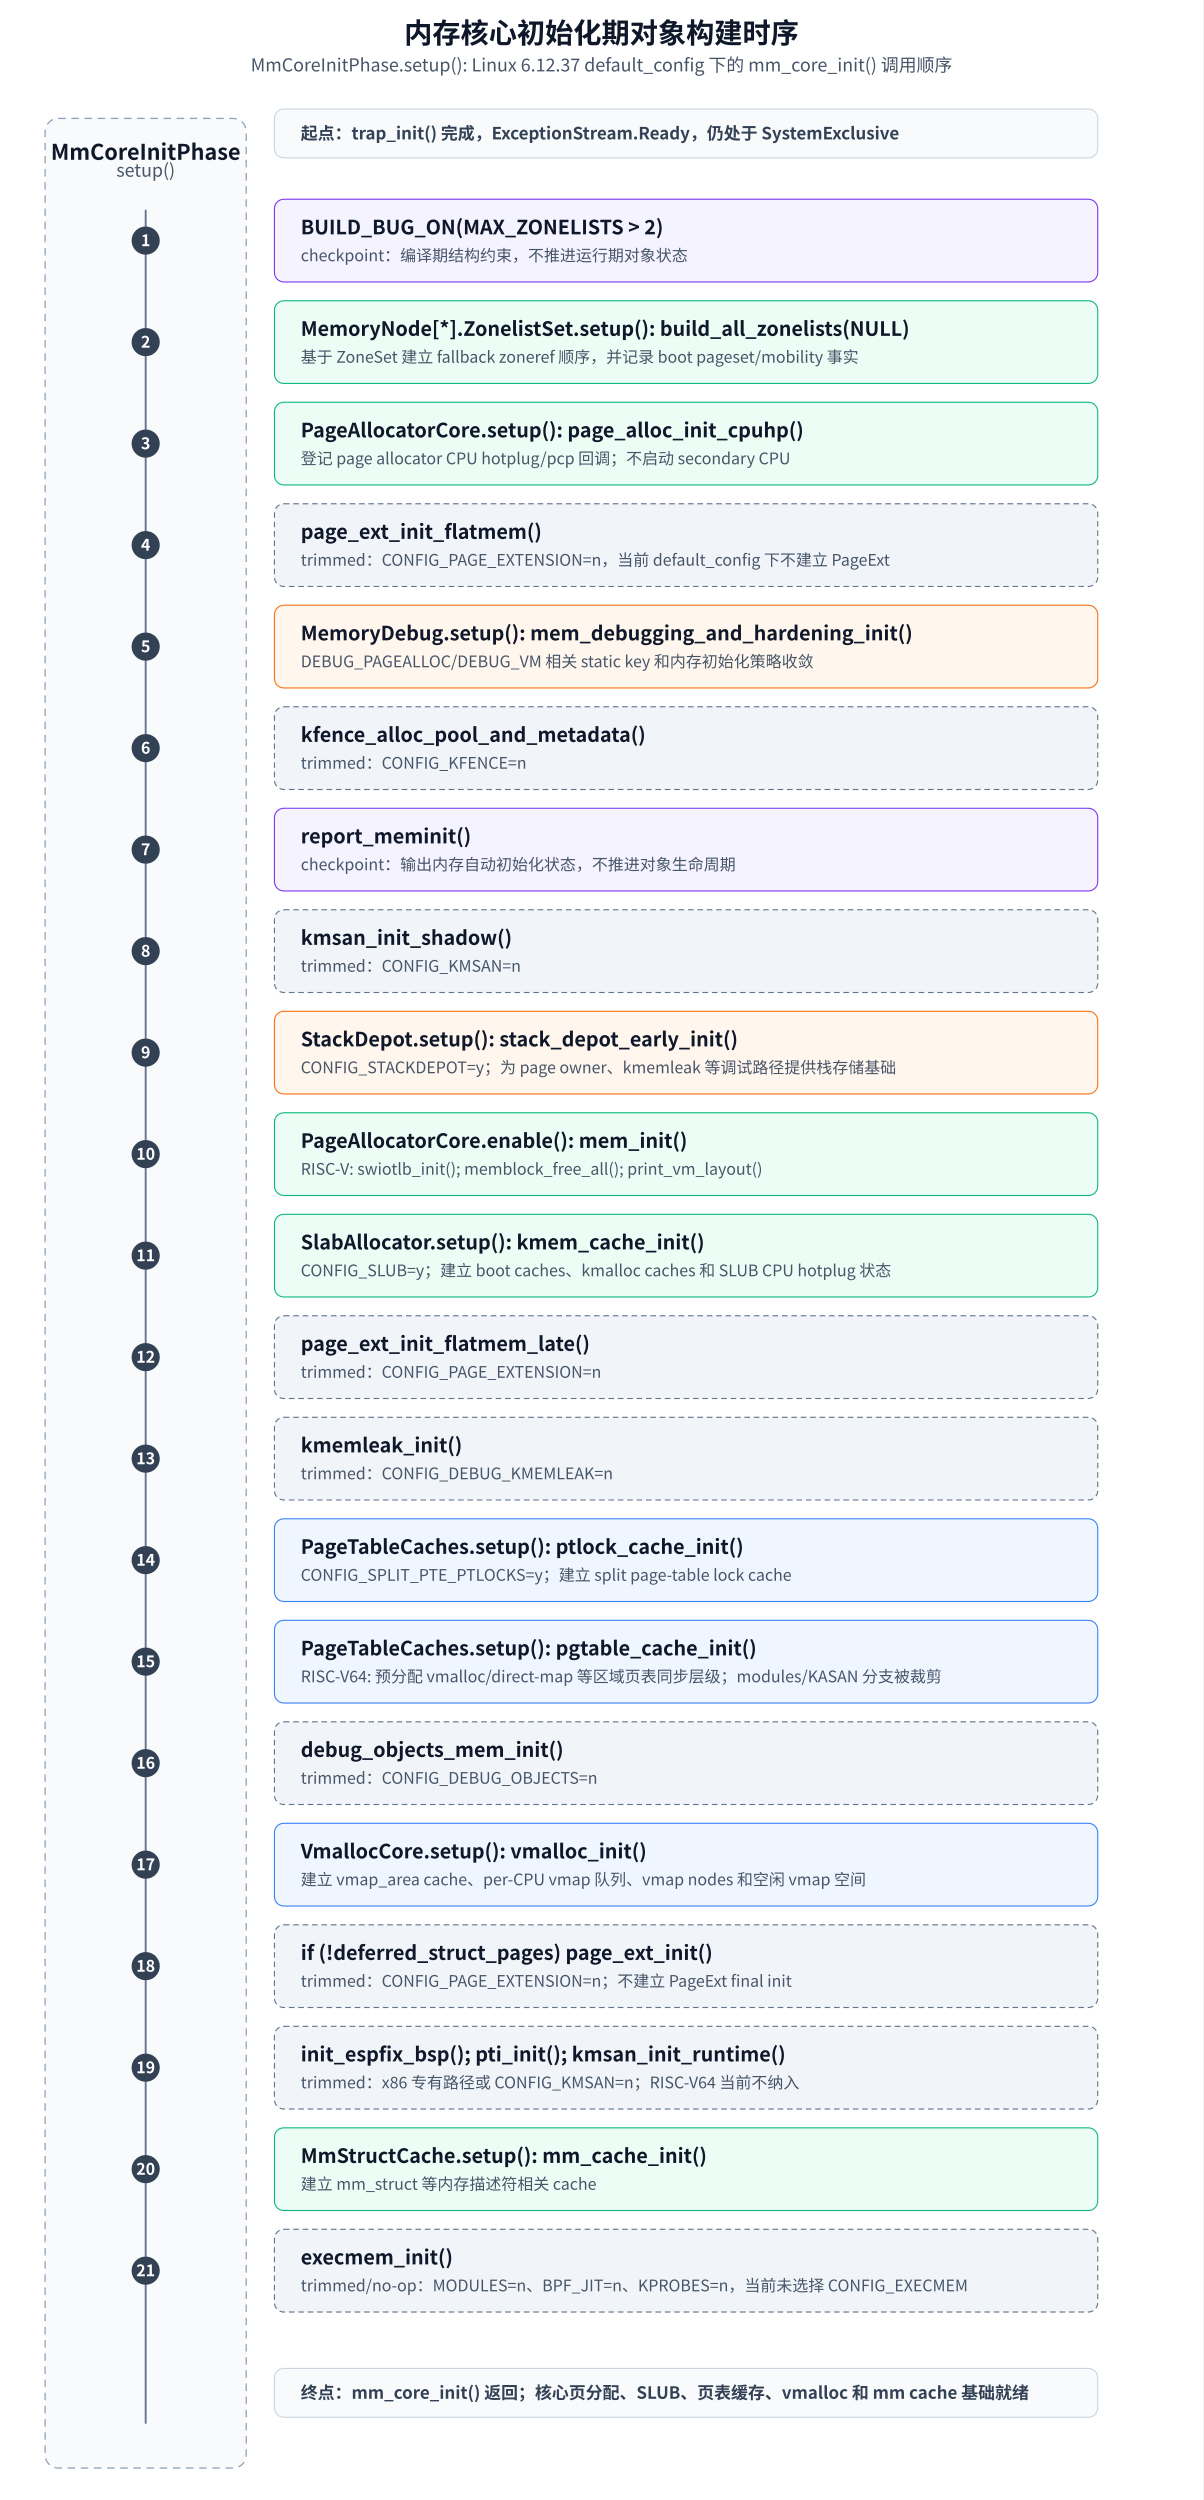
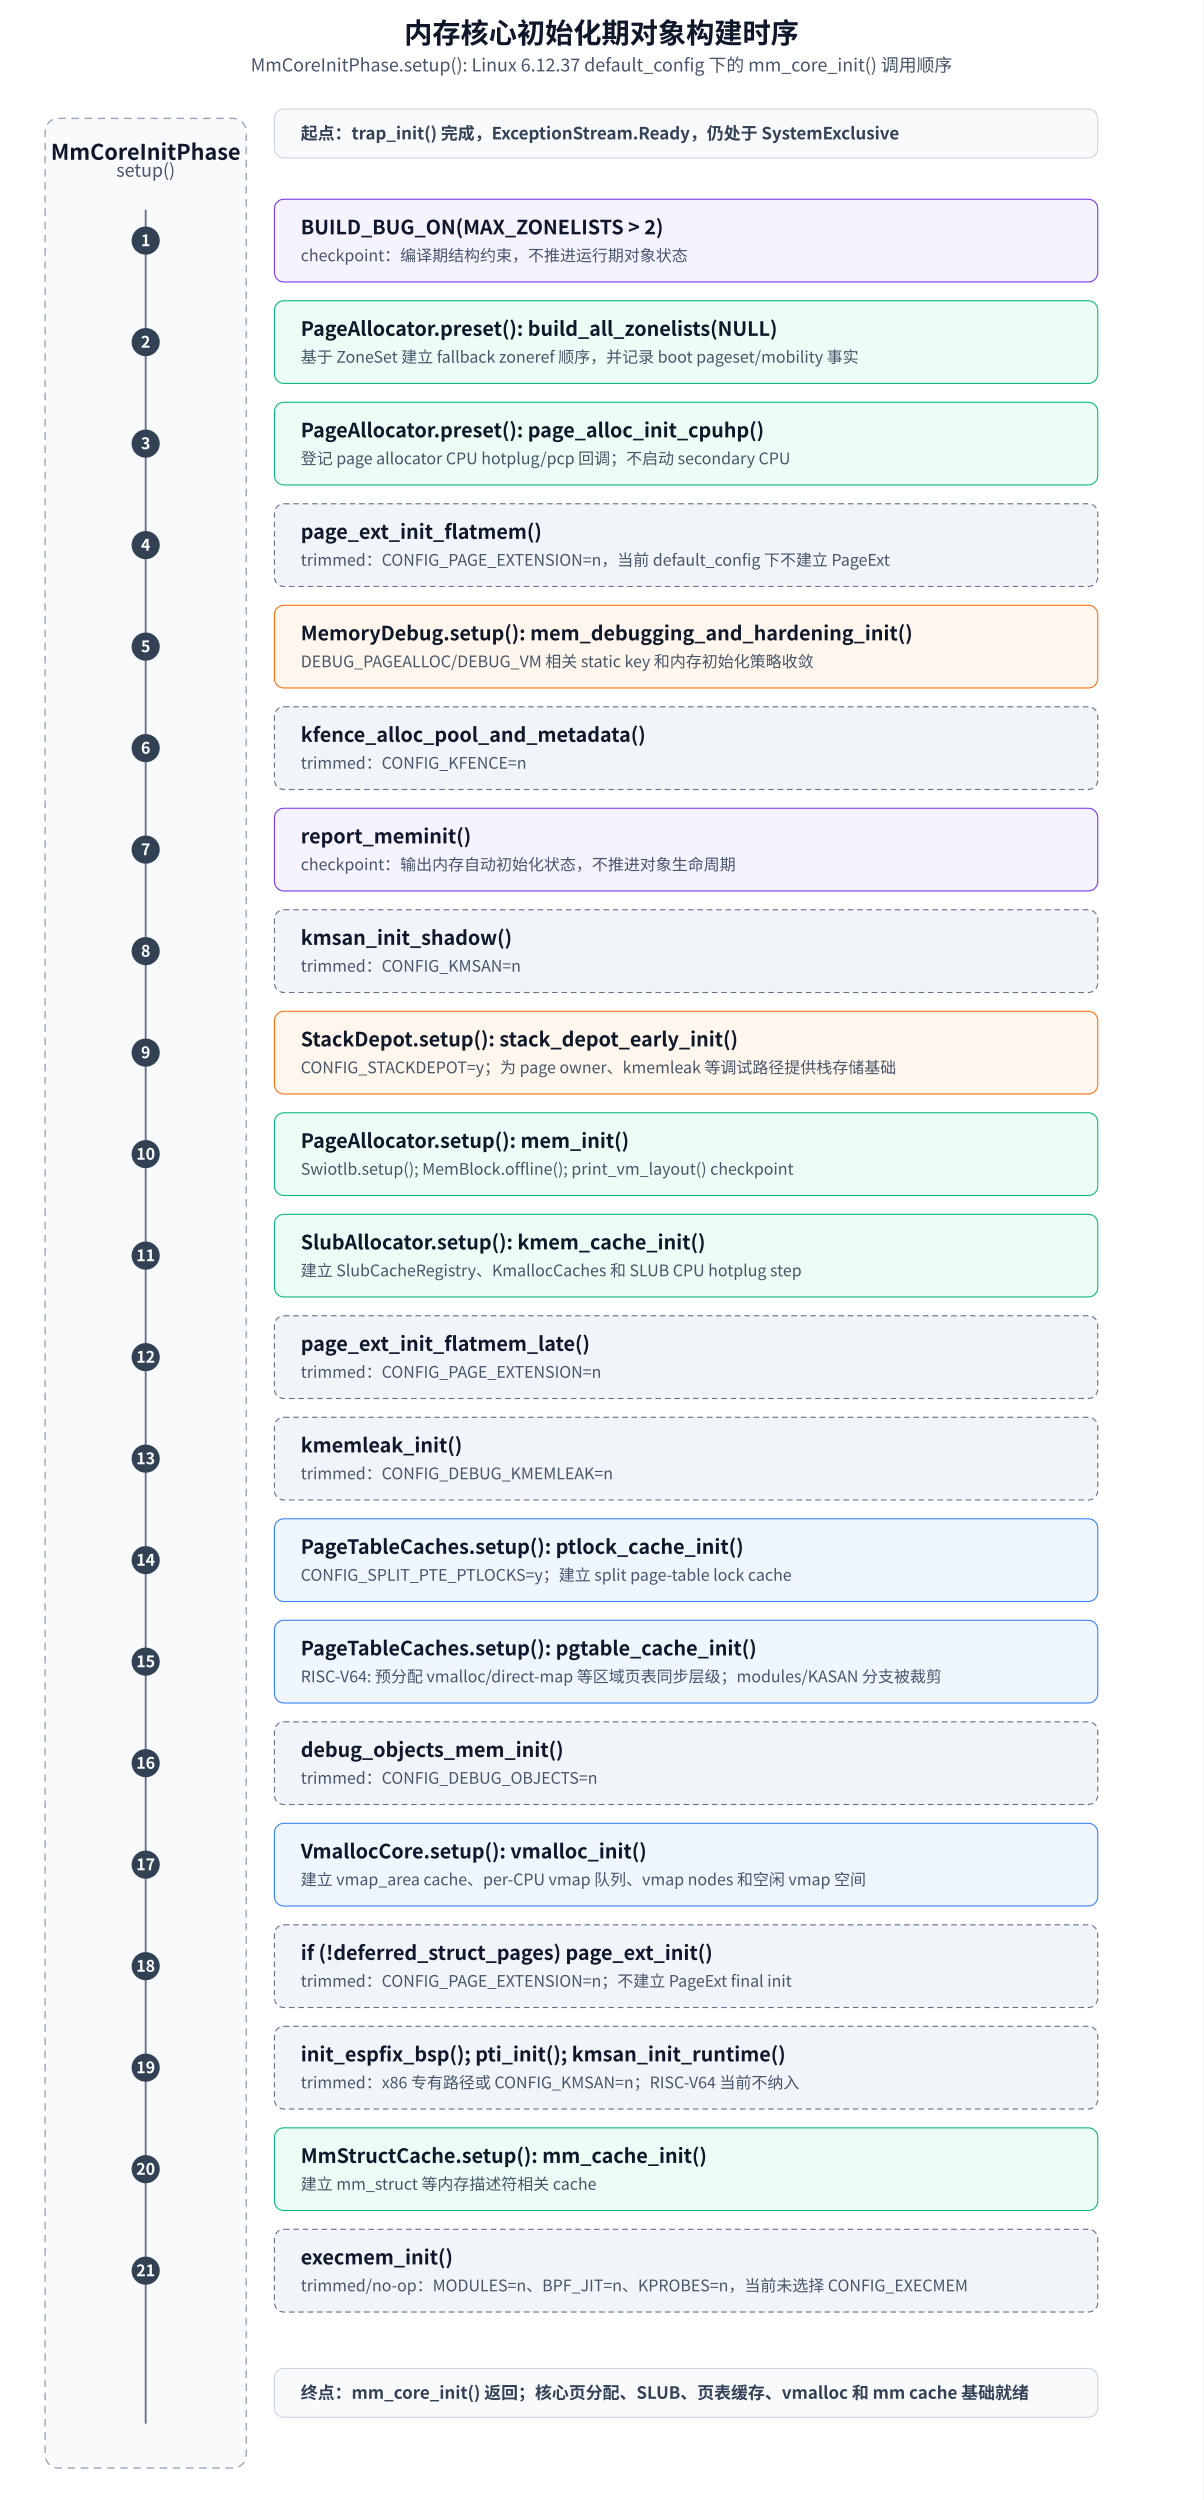
<svg xmlns="http://www.w3.org/2000/svg" width="1280" height="2660" viewBox="0 0 1280 2660" role="img" aria-labelledby="title desc">
  <defs>
    <style>
      text {
        font-family: "Microsoft YaHei", "Noto Sans CJK SC", "Source Han Sans SC", Arial, sans-serif;
        fill: #0f172a;
      }
      .title { font-size: 30px; font-weight: 600; }
      .subtitle { font-size: 19px; fill: #475569; }
      .lane { fill: #f8fafc; stroke: #94a3b8; stroke-width: 1.4; stroke-dasharray: 8 6; }
      .box { fill: #ffffff; stroke: #334155; stroke-width: 1.2; }
      .stage { fill: #f8fafc; stroke: #cbd5e1; stroke-width: 1.2; }
      .formal { fill: #ecfdf5; stroke: #10b981; }
      .debug { fill: #fff7ed; stroke: #f97316; }
      .alloc { fill: #eff6ff; stroke: #3b82f6; }
      .checkpoint { fill: #f5f3ff; stroke: #7c3aed; }
      .trimmed { fill: #f1f5f9; stroke: #64748b; stroke-dasharray: 6 4; }
      .obj { font-size: 23px; font-weight: 600; dominant-baseline: middle; }
      .line1 { font-size: 21px; font-weight: 600; dominant-baseline: middle; }
      .line2 { font-size: 17px; fill: #475569; dominant-baseline: middle; }
      .boundary { font-size: 18px; font-weight: 600; fill: #334155; dominant-baseline: middle; }
      .num { font-size: 17px; font-weight: 600; fill: #ffffff; text-anchor: middle; dominant-baseline: middle; }
      .timeline { stroke: #64748b; stroke-width: 2; stroke-linecap: round; }
      .dot { fill: #334155; }
    </style>
  </defs>
  <rect x="0" y="0" width="1280" height="2660" fill="#ffffff" />
  <text x="640" y="46" text-anchor="middle" class="title">内存核心初始化期对象构建时序</text>
  <text x="640" y="76" text-anchor="middle" class="subtitle">MmCoreInitPhase.setup(): Linux 6.12.37 default_config 下的 mm_core_init() 调用顺序</text>
  <rect x="48" y="126" width="214" height="2500" rx="14" class="lane" />
  <text x="155" y="162" text-anchor="middle" class="obj">MmCoreInitPhase</text>
  <text x="155" y="188" text-anchor="middle" class="subtitle">setup()</text>
  <line x1="155" y1="224" x2="155" y2="2578" class="timeline" />
  <rect x="292" y="116" width="876" height="52" rx="10" class="stage" />
  <text x="320" y="142" class="boundary">起点：trap_init() 完成，ExceptionStream.Ready，仍处于 SystemExclusive</text>
  <g transform="translate(0 -60)">
    <g transform="translate(0 68)">
      <circle cx="155" cy="248" r="15" class="dot" />
      <text x="155" y="248" class="num">1</text>
      <rect x="292" y="204" width="876" height="88" rx="10" class="box checkpoint" />
      <text x="320" y="234" class="line1">BUILD_BUG_ON(MAX_ZONELISTS &gt; 2)</text>
      <text x="320" y="264" class="line2">checkpoint：编译期结构约束，不推进运行期对象状态</text>
    </g>
    <g transform="translate(0 176)">
      <circle cx="155" cy="248" r="15" class="dot" />
      <text x="155" y="248" class="num">2</text>
      <rect x="292" y="204" width="876" height="88" rx="10" class="box formal" />
-       <text x="320" y="234" class="line1">MemoryNode[*].ZonelistSet.setup(): build_all_zonelists(NULL)</text>
+       <text x="320" y="234" class="line1">PageAllocator.preset(): build_all_zonelists(NULL)</text>
      <text x="320" y="264" class="line2">基于 ZoneSet 建立 fallback zoneref 顺序，并记录 boot pageset/mobility 事实</text>
    </g>
    <g transform="translate(0 284)">
      <circle cx="155" cy="248" r="15" class="dot" />
      <text x="155" y="248" class="num">3</text>
      <rect x="292" y="204" width="876" height="88" rx="10" class="box formal" />
-       <text x="320" y="234" class="line1">PageAllocatorCore.setup(): page_alloc_init_cpuhp()</text>
+       <text x="320" y="234" class="line1">PageAllocator.preset(): page_alloc_init_cpuhp()</text>
      <text x="320" y="264" class="line2">登记 page allocator CPU hotplug/pcp 回调；不启动 secondary CPU</text>
    </g>
    <g transform="translate(0 392)">
      <circle cx="155" cy="248" r="15" class="dot" />
      <text x="155" y="248" class="num">4</text>
      <rect x="292" y="204" width="876" height="88" rx="10" class="box trimmed" />
      <text x="320" y="234" class="line1">page_ext_init_flatmem()</text>
      <text x="320" y="264" class="line2">trimmed：CONFIG_PAGE_EXTENSION=n，当前 default_config 下不建立 PageExt</text>
    </g>
    <g transform="translate(0 500)">
      <circle cx="155" cy="248" r="15" class="dot" />
      <text x="155" y="248" class="num">5</text>
      <rect x="292" y="204" width="876" height="88" rx="10" class="box debug" />
      <text x="320" y="234" class="line1">MemoryDebug.setup(): mem_debugging_and_hardening_init()</text>
      <text x="320" y="264" class="line2">DEBUG_PAGEALLOC/DEBUG_VM 相关 static key 和内存初始化策略收敛</text>
    </g>
    <g transform="translate(0 608)">
      <circle cx="155" cy="248" r="15" class="dot" />
      <text x="155" y="248" class="num">6</text>
      <rect x="292" y="204" width="876" height="88" rx="10" class="box trimmed" />
      <text x="320" y="234" class="line1">kfence_alloc_pool_and_metadata()</text>
      <text x="320" y="264" class="line2">trimmed：CONFIG_KFENCE=n</text>
    </g>
    <g transform="translate(0 716)">
      <circle cx="155" cy="248" r="15" class="dot" />
      <text x="155" y="248" class="num">7</text>
      <rect x="292" y="204" width="876" height="88" rx="10" class="box checkpoint" />
      <text x="320" y="234" class="line1">report_meminit()</text>
      <text x="320" y="264" class="line2">checkpoint：输出内存自动初始化状态，不推进对象生命周期</text>
    </g>
    <g transform="translate(0 824)">
      <circle cx="155" cy="248" r="15" class="dot" />
      <text x="155" y="248" class="num">8</text>
      <rect x="292" y="204" width="876" height="88" rx="10" class="box trimmed" />
      <text x="320" y="234" class="line1">kmsan_init_shadow()</text>
      <text x="320" y="264" class="line2">trimmed：CONFIG_KMSAN=n</text>
    </g>
    <g transform="translate(0 932)">
      <circle cx="155" cy="248" r="15" class="dot" />
      <text x="155" y="248" class="num">9</text>
      <rect x="292" y="204" width="876" height="88" rx="10" class="box debug" />
      <text x="320" y="234" class="line1">StackDepot.setup(): stack_depot_early_init()</text>
      <text x="320" y="264" class="line2">CONFIG_STACKDEPOT=y；为 page owner、kmemleak 等调试路径提供栈存储基础</text>
    </g>
    <g transform="translate(0 1040)">
      <circle cx="155" cy="248" r="15" class="dot" />
      <text x="155" y="248" class="num">10</text>
      <rect x="292" y="204" width="876" height="88" rx="10" class="box formal" />
-       <text x="320" y="234" class="line1">PageAllocatorCore.enable(): mem_init()</text>
-       <text x="320" y="264" class="line2">RISC-V: swiotlb_init(); memblock_free_all(); print_vm_layout()</text>
+       <text x="320" y="234" class="line1">PageAllocator.setup(): mem_init()</text>
+       <text x="320" y="264" class="line2">Swiotlb.setup(); MemBlock.offline(); print_vm_layout() checkpoint</text>
    </g>
    <g transform="translate(0 1148)">
      <circle cx="155" cy="248" r="15" class="dot" />
      <text x="155" y="248" class="num">11</text>
      <rect x="292" y="204" width="876" height="88" rx="10" class="box formal" />
-       <text x="320" y="234" class="line1">SlabAllocator.setup(): kmem_cache_init()</text>
-       <text x="320" y="264" class="line2">CONFIG_SLUB=y；建立 boot caches、kmalloc caches 和 SLUB CPU hotplug 状态</text>
+       <text x="320" y="234" class="line1">SlubAllocator.setup(): kmem_cache_init()</text>
+       <text x="320" y="264" class="line2">建立 SlubCacheRegistry、KmallocCaches 和 SLUB CPU hotplug step</text>
    </g>
    <g transform="translate(0 1256)">
      <circle cx="155" cy="248" r="15" class="dot" />
      <text x="155" y="248" class="num">12</text>
      <rect x="292" y="204" width="876" height="88" rx="10" class="box trimmed" />
      <text x="320" y="234" class="line1">page_ext_init_flatmem_late()</text>
      <text x="320" y="264" class="line2">trimmed：CONFIG_PAGE_EXTENSION=n</text>
    </g>
    <g transform="translate(0 1364)">
      <circle cx="155" cy="248" r="15" class="dot" />
      <text x="155" y="248" class="num">13</text>
      <rect x="292" y="204" width="876" height="88" rx="10" class="box trimmed" />
      <text x="320" y="234" class="line1">kmemleak_init()</text>
      <text x="320" y="264" class="line2">trimmed：CONFIG_DEBUG_KMEMLEAK=n</text>
    </g>
    <g transform="translate(0 1472)">
      <circle cx="155" cy="248" r="15" class="dot" />
      <text x="155" y="248" class="num">14</text>
      <rect x="292" y="204" width="876" height="88" rx="10" class="box alloc" />
      <text x="320" y="234" class="line1">PageTableCaches.setup(): ptlock_cache_init()</text>
      <text x="320" y="264" class="line2">CONFIG_SPLIT_PTE_PTLOCKS=y；建立 split page-table lock cache</text>
    </g>
    <g transform="translate(0 1580)">
      <circle cx="155" cy="248" r="15" class="dot" />
      <text x="155" y="248" class="num">15</text>
      <rect x="292" y="204" width="876" height="88" rx="10" class="box alloc" />
      <text x="320" y="234" class="line1">PageTableCaches.setup(): pgtable_cache_init()</text>
      <text x="320" y="264" class="line2">RISC-V64: 预分配 vmalloc/direct-map 等区域页表同步层级；modules/KASAN 分支被裁剪</text>
    </g>
    <g transform="translate(0 1688)">
      <circle cx="155" cy="248" r="15" class="dot" />
      <text x="155" y="248" class="num">16</text>
      <rect x="292" y="204" width="876" height="88" rx="10" class="box trimmed" />
      <text x="320" y="234" class="line1">debug_objects_mem_init()</text>
      <text x="320" y="264" class="line2">trimmed：CONFIG_DEBUG_OBJECTS=n</text>
    </g>
    <g transform="translate(0 1796)">
      <circle cx="155" cy="248" r="15" class="dot" />
      <text x="155" y="248" class="num">17</text>
      <rect x="292" y="204" width="876" height="88" rx="10" class="box alloc" />
      <text x="320" y="234" class="line1">VmallocCore.setup(): vmalloc_init()</text>
      <text x="320" y="264" class="line2">建立 vmap_area cache、per-CPU vmap 队列、vmap nodes 和空闲 vmap 空间</text>
    </g>
    <g transform="translate(0 1904)">
      <circle cx="155" cy="248" r="15" class="dot" />
      <text x="155" y="248" class="num">18</text>
      <rect x="292" y="204" width="876" height="88" rx="10" class="box trimmed" />
      <text x="320" y="234" class="line1">if (!deferred_struct_pages) page_ext_init()</text>
      <text x="320" y="264" class="line2">trimmed：CONFIG_PAGE_EXTENSION=n；不建立 PageExt final init</text>
    </g>
    <g transform="translate(0 2012)">
      <circle cx="155" cy="248" r="15" class="dot" />
      <text x="155" y="248" class="num">19</text>
      <rect x="292" y="204" width="876" height="88" rx="10" class="box trimmed" />
      <text x="320" y="234" class="line1">init_espfix_bsp(); pti_init(); kmsan_init_runtime()</text>
      <text x="320" y="264" class="line2">trimmed：x86 专有路径或 CONFIG_KMSAN=n；RISC-V64 当前不纳入</text>
    </g>
    <g transform="translate(0 2120)">
      <circle cx="155" cy="248" r="15" class="dot" />
      <text x="155" y="248" class="num">20</text>
      <rect x="292" y="204" width="876" height="88" rx="10" class="box formal" />
      <text x="320" y="234" class="line1">MmStructCache.setup(): mm_cache_init()</text>
      <text x="320" y="264" class="line2">建立 mm_struct 等内存描述符相关 cache</text>
    </g>
    <g transform="translate(0 2228)">
      <circle cx="155" cy="248" r="15" class="dot" />
      <text x="155" y="248" class="num">21</text>
      <rect x="292" y="204" width="876" height="88" rx="10" class="box trimmed" />
      <text x="320" y="234" class="line1">execmem_init()</text>
      <text x="320" y="264" class="line2">trimmed/no-op：MODULES=n、BPF_JIT=n、KPROBES=n，当前未选择 CONFIG_EXECMEM</text>
    </g>
  </g>
  <rect x="292" y="2520" width="876" height="52" rx="10" class="stage" />
  <text x="320" y="2546" class="boundary">终点：mm_core_init() 返回；核心页分配、SLUB、页表缓存、vmalloc 和 mm cache 基础就绪</text>
</svg>
